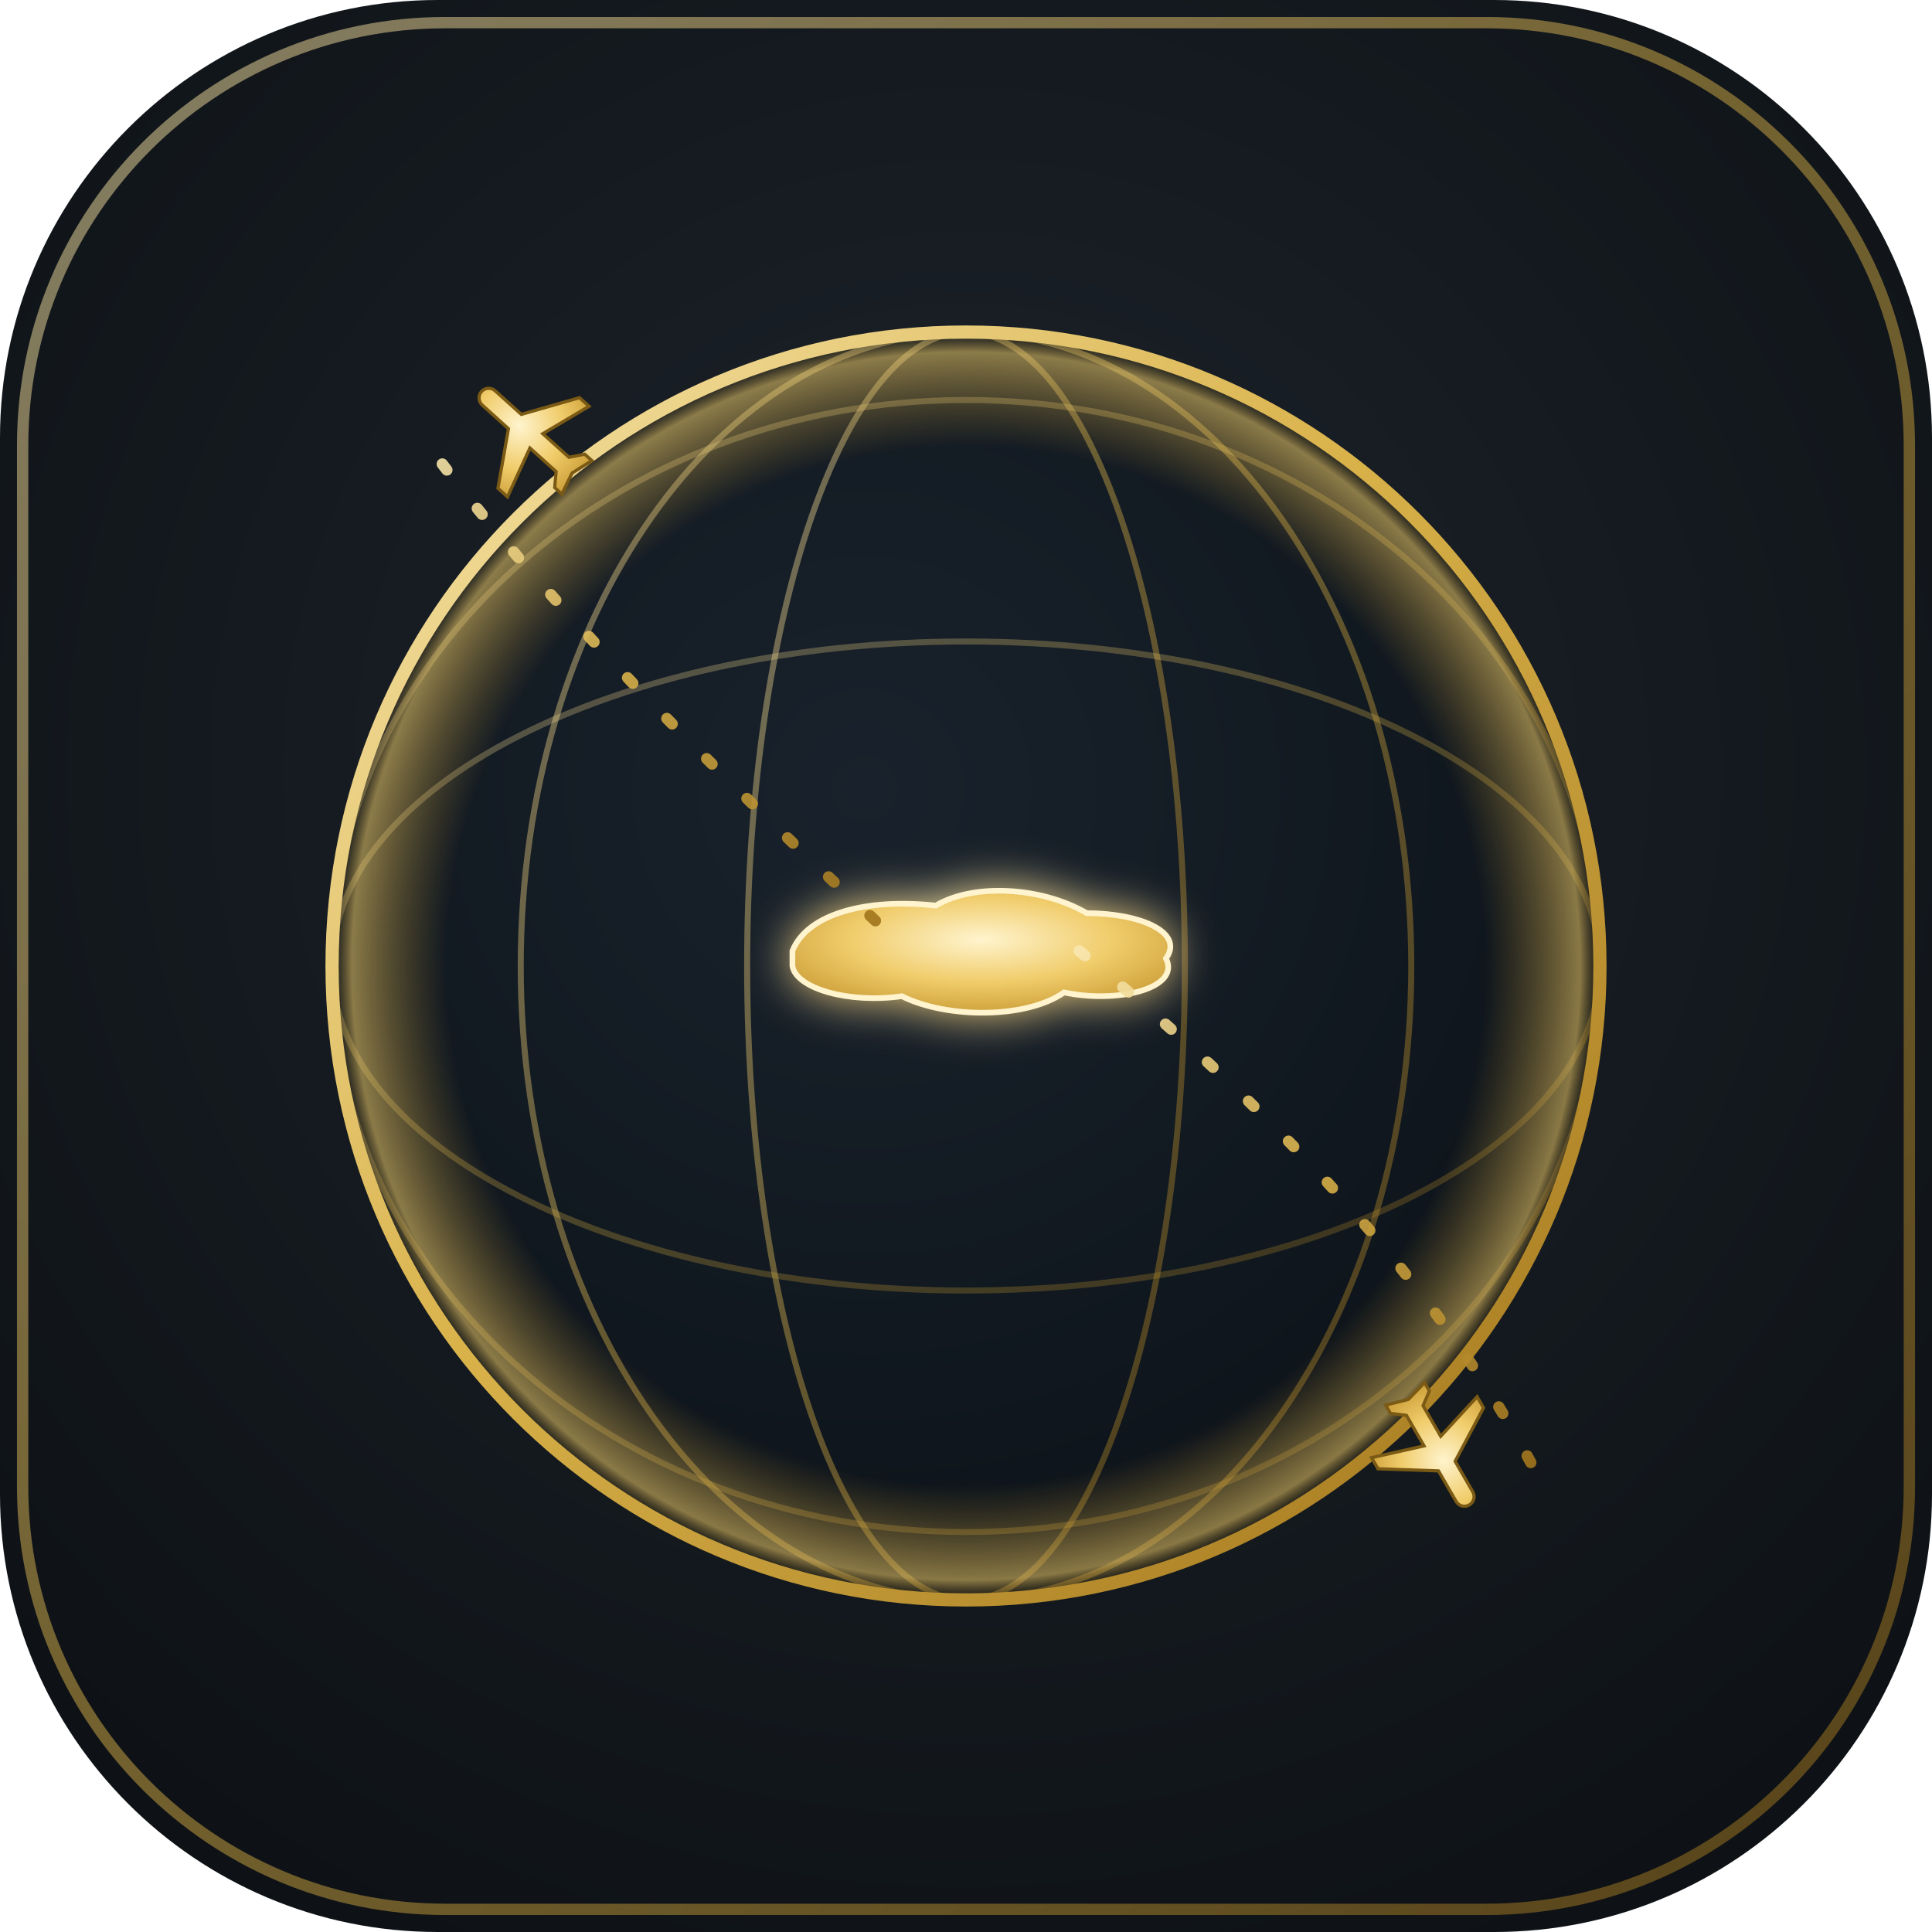
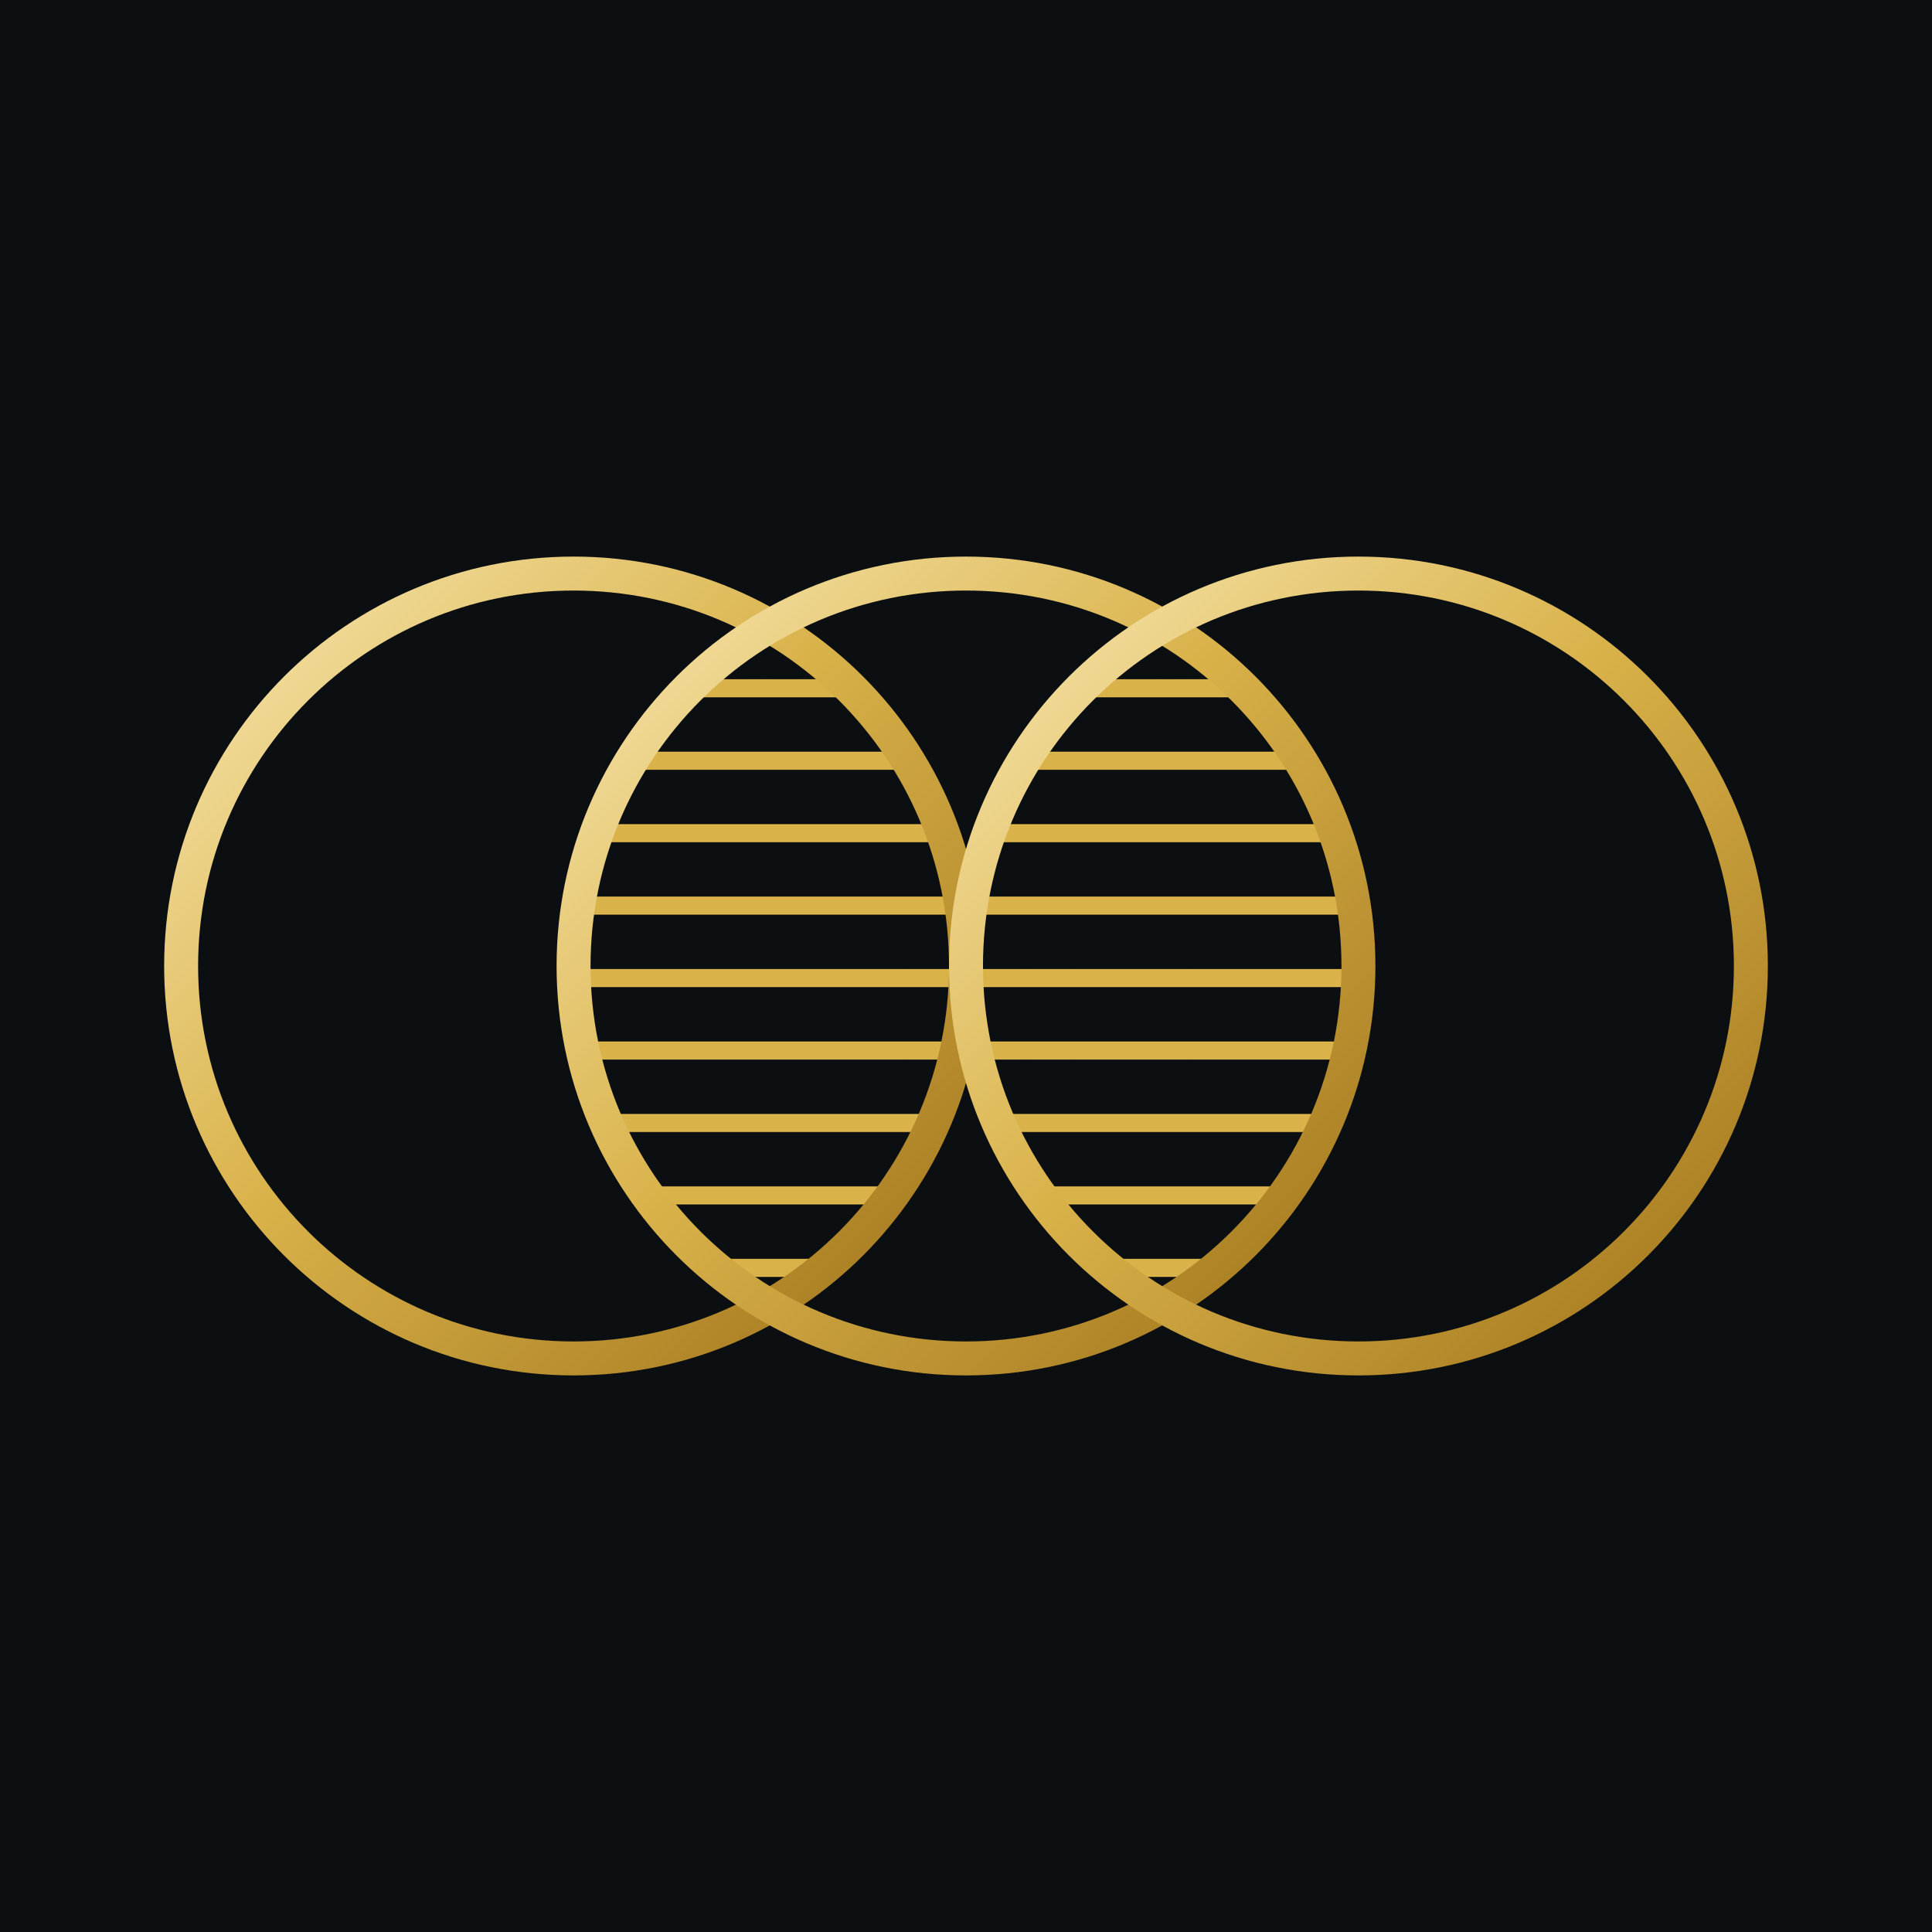
- <svg xmlns="http://www.w3.org/2000/svg" viewBox="0 0 512 512" role="img" aria-label="Meridian — the Dominican Republic at the center of a golden world">
+ <svg xmlns="http://www.w3.org/2000/svg" viewBox="0 0 512 512" role="img" aria-label="Meridian — three interlocking gold rings">
  <defs>
    <linearGradient id="gold" x1="0" y1="0" x2="1" y2="1">
      <stop offset="0" stop-color="#F8E7B0" />
      <stop offset="0.45" stop-color="#D9B24A" />
      <stop offset="1" stop-color="#A0741B" />
    </linearGradient>
-     <radialGradient id="goldBright" cx="0.5" cy="0.4" r="0.7">
-       <stop offset="0" stop-color="#FFF4CE" />
-       <stop offset="0.5" stop-color="#F0CC6A" />
-       <stop offset="1" stop-color="#C2922B" />
-     </radialGradient>
-     <radialGradient id="tile" cx="0.5" cy="0.4" r="0.85">
-       <stop offset="0" stop-color="#1d242c" />
-       <stop offset="1" stop-color="#0a0d10" />
-     </radialGradient>
-     <radialGradient id="sphere" cx="0.42" cy="0.36" r="0.75">
-       <stop offset="0" stop-color="#19222c" />
-       <stop offset="0.7" stop-color="#0f161d" />
-       <stop offset="1" stop-color="#0a0f14" />
-     </radialGradient>
-     <radialGradient id="rim" cx="0.5" cy="0.5" r="0.5">
-       <stop offset="0.82" stop-color="#C2922B" stop-opacity="0" />
-       <stop offset="0.97" stop-color="#F0CC6A" stop-opacity="0.55" />
-       <stop offset="1" stop-color="#C2922B" stop-opacity="0" />
-     </radialGradient>
-     <filter id="glow" x="-60%" y="-60%" width="220%" height="220%">
-       <feGaussianBlur stdDeviation="6" result="b" />
-       <feMerge>
-         <feMergeNode in="b" />
-         <feMergeNode in="SourceGraphic" />
-       </feMerge>
-     </filter>
-     <clipPath id="globeClip">
-       <circle cx="256" cy="256" r="168" />
+     <pattern id="hatch" width="24" height="19.2" patternUnits="userSpaceOnUse">
+       <line x1="0" y1="9.6" x2="24" y2="9.6" stroke="#D9B24A" stroke-width="4.8" />
+     </pattern>
+     <clipPath id="clip-a">
+       <circle cx="152" cy="256" r="104" />
+     </clipPath>
+     <clipPath id="clip-b">
+       <circle cx="256" cy="256" r="104" />
+     </clipPath>
+     <clipPath id="clip-c">
+       <circle cx="360" cy="256" r="104" />
    </clipPath>
  </defs>
-   <rect x="0" y="0" width="512" height="512" rx="116" fill="url(#tile)" />
-   <rect x="6" y="6" width="500" height="500" rx="112" fill="none" stroke="url(#gold)" stroke-width="3" opacity="0.5" />
-   <circle cx="256" cy="256" r="168" fill="url(#sphere)" />
-   <g clip-path="url(#globeClip)" fill="none" stroke="url(#gold)" stroke-width="1.6">
-     <g opacity="0.42">
-       <ellipse cx="256" cy="256" rx="168" ry="168" />
-       <ellipse cx="256" cy="256" rx="118" ry="168" />
-       <ellipse cx="256" cy="256" rx="58" ry="168" />
-       <line x1="256" y1="88" x2="256" y2="424" />
-     </g>
-     <g opacity="0.30">
-       <line x1="88" y1="256" x2="424" y2="256" />
-       <ellipse cx="256" cy="256" rx="168" ry="86" />
-       <ellipse cx="256" cy="256" rx="168" ry="150" />
+   <rect width="512" height="512" fill="#0c0f12" />
+   <g clip-path="url(#clip-a)">
+     <g clip-path="url(#clip-b)">
+       <rect x="0" y="128" width="256" height="256" fill="url(#hatch)" />
    </g>
  </g>
-   <circle cx="256" cy="256" r="168" fill="url(#rim)" />
-   <circle cx="256" cy="256" r="168" fill="none" stroke="url(#gold)" stroke-width="3.5" />
-   <g filter="url(#glow)">
-     <path d="M210 252              C214 242 230 238 248 240              C258 234 276 235 288 242              C302 242 314 247 309 254              C313 262 296 266 282 263              C272 270 251 270 239 264              C225 266 211 262 210 256              Z" fill="url(#goldBright)" stroke="#FFF4CE" stroke-width="1.5" />
+   <g clip-path="url(#clip-b)">
+     <g clip-path="url(#clip-c)">
+       <rect x="256" y="128" width="256" height="256" fill="url(#hatch)" />
+     </g>
  </g>
-   <g fill="none" stroke="url(#gold)" stroke-width="3" stroke-linecap="round" opacity="0.9">
-     <path d="M232 244 Q150 168 112 116" stroke-dasharray="2 13" />
-     <path d="M286 252 Q372 322 408 392" stroke-dasharray="2 13" />
-   </g>
-   <g transform="translate(112 116) rotate(-48) scale(1.7)" fill="url(#goldBright)" stroke="#7a5a14" stroke-width="0.5">
-     <path d="M21 16v-2l-8-5V3.5c0-.83-.67-1.5-1.5-1.5S10 2.67 10 3.5V9l-8 5v2l8-2.5V19l-2 1.5V22l3.5-1 3.5 1v-1.5L13 19v-5.5z" />
-   </g>
-   <g transform="translate(408 392) rotate(150) scale(1.7)" fill="url(#goldBright)" stroke="#7a5a14" stroke-width="0.5">
-     <path d="M21 16v-2l-8-5V3.5c0-.83-.67-1.5-1.5-1.5S10 2.67 10 3.5V9l-8 5v2l8-2.5V19l-2 1.5V22l3.5-1 3.5 1v-1.5L13 19v-5.5z" />
-   </g>
+   <circle cx="152" cy="256" r="104" fill="none" stroke="url(#gold)" stroke-width="9" />
+   <circle cx="256" cy="256" r="104" fill="none" stroke="url(#gold)" stroke-width="9" />
+   <circle cx="360" cy="256" r="104" fill="none" stroke="url(#gold)" stroke-width="9" />
</svg>
